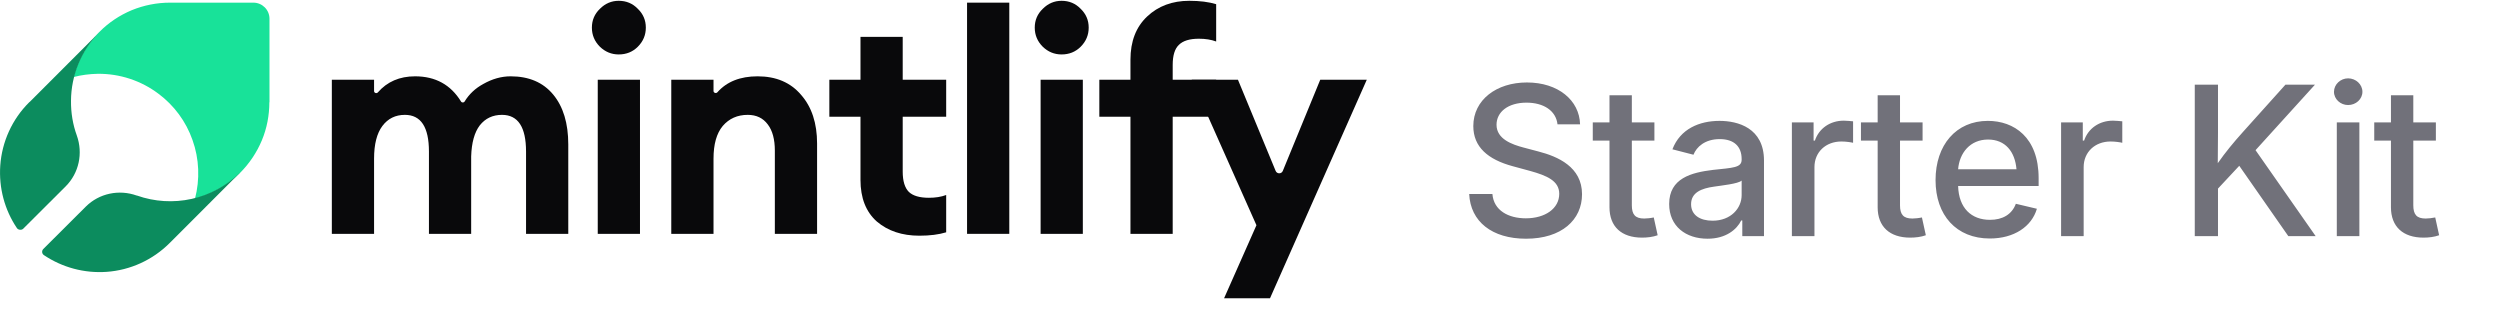
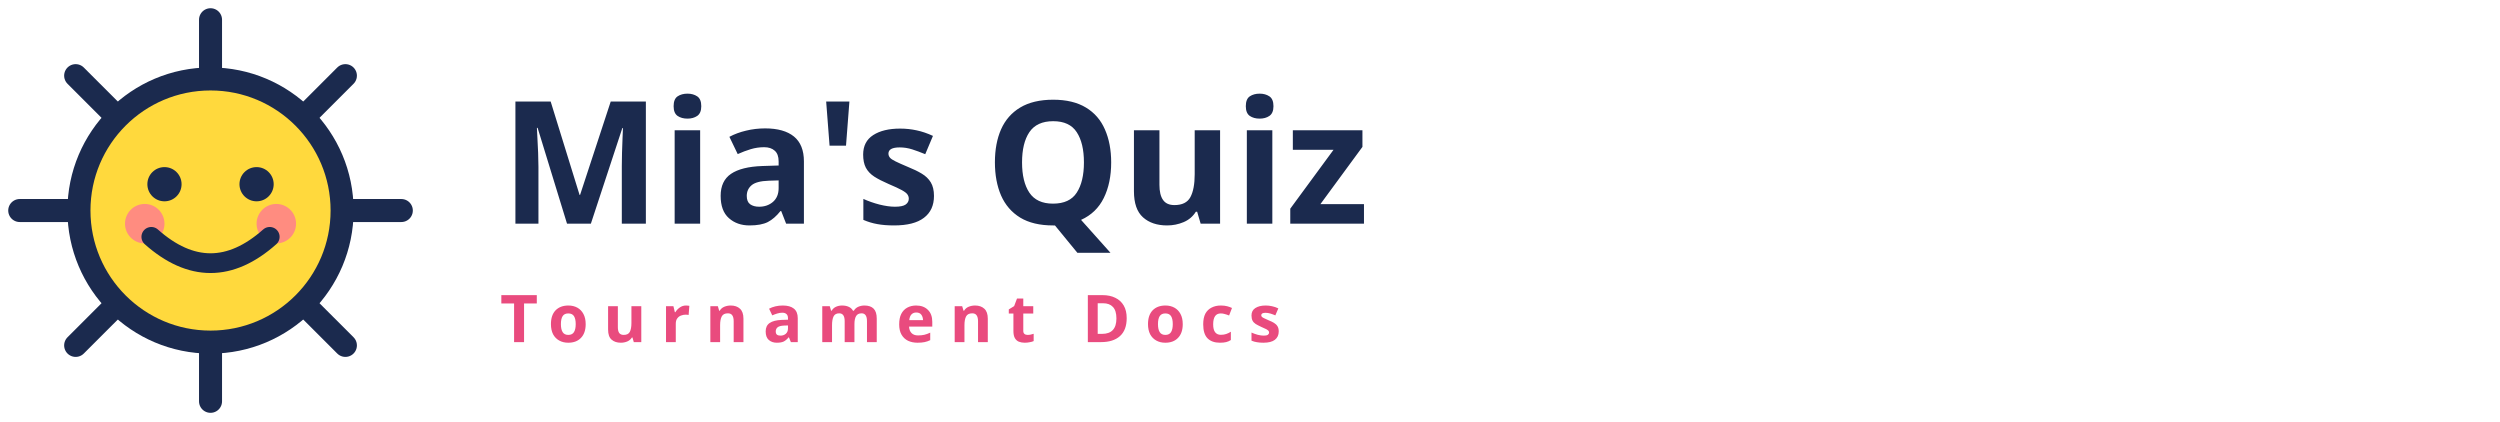
- <svg xmlns="http://www.w3.org/2000/svg" width="180" height="23" viewBox="0 0 180 23" fill="none">
-   <path d="M91.44 21.476H88.133L90.464 16.216L85.802 5.74H89.132L91.847 12.307C91.943 12.536 92.268 12.536 92.362 12.306L95.058 5.74H98.409L91.44 21.476Z" fill="#09090B" />
-   <path d="M81.393 16.837V8.403H79.152V5.74H81.393V4.297C81.393 2.98 81.792 1.944 82.592 1.19C83.391 0.435 84.404 0.058 85.633 0.058C86.387 0.058 87.031 0.139 87.564 0.302V2.988C87.208 2.854 86.794 2.788 86.32 2.788C85.655 2.788 85.174 2.936 84.878 3.232C84.582 3.513 84.434 3.994 84.434 4.674V5.74H87.564V8.403H84.434V16.837H81.393Z" fill="#09090B" />
-   <path d="M76.433 3.92C75.915 3.92 75.463 3.735 75.079 3.365C74.694 2.98 74.502 2.521 74.502 1.989C74.502 1.456 74.694 1.005 75.079 0.635C75.463 0.25 75.915 0.058 76.433 0.058C76.98 0.058 77.438 0.25 77.809 0.635C78.193 1.005 78.386 1.456 78.386 1.989C78.386 2.521 78.193 2.98 77.809 3.365C77.438 3.735 76.98 3.92 76.433 3.92ZM74.924 16.837V5.74H77.964V16.837H74.924Z" fill="#09090B" />
-   <path d="M69.628 16.837V0.191H72.669V16.837H69.628Z" fill="#09090B" />
-   <path d="M66.194 16.97C64.951 16.97 63.93 16.63 63.131 15.949C62.347 15.254 61.955 14.255 61.955 12.953V8.403H59.713V5.74H61.955V2.655H64.995V5.74H68.125V8.403H64.995V12.354C64.995 13.034 65.143 13.523 65.439 13.819C65.735 14.1 66.216 14.24 66.882 14.24C67.355 14.24 67.769 14.174 68.125 14.04V16.726C67.592 16.889 66.948 16.97 66.194 16.97Z" fill="#09090B" />
-   <path d="M48.332 16.837V5.74H51.373V6.551C51.373 6.688 51.559 6.748 51.65 6.646C52.328 5.879 53.293 5.495 54.546 5.495C55.878 5.495 56.921 5.939 57.676 6.827C58.445 7.7 58.83 8.869 58.83 10.334V16.837H55.789V10.844C55.789 10.03 55.619 9.402 55.279 8.958C54.939 8.499 54.458 8.27 53.836 8.27C53.096 8.27 52.497 8.536 52.038 9.069C51.594 9.601 51.373 10.386 51.373 11.421V16.837H48.332Z" fill="#09090B" />
-   <path d="M44.547 3.92C44.029 3.92 43.578 3.735 43.193 3.365C42.809 2.98 42.616 2.521 42.616 1.989C42.616 1.456 42.809 1.005 43.193 0.635C43.578 0.25 44.029 0.058 44.547 0.058C45.095 0.058 45.553 0.25 45.923 0.635C46.308 1.005 46.5 1.456 46.5 1.989C46.5 2.521 46.308 2.98 45.923 3.365C45.553 3.735 45.095 3.92 44.547 3.92ZM43.038 16.837V5.74H46.079V16.837H43.038Z" fill="#09090B" />
-   <path d="M37.875 16.837V10.911C37.875 9.15 37.298 8.27 36.144 8.27C35.478 8.27 34.945 8.521 34.546 9.024C34.161 9.527 33.954 10.275 33.924 11.266V16.837H30.884V10.911C30.884 9.15 30.306 8.27 29.152 8.27C28.472 8.27 27.932 8.536 27.532 9.069C27.133 9.601 26.933 10.386 26.933 11.421V16.837H23.892V5.74H26.933V6.559C26.933 6.695 27.116 6.755 27.206 6.652C27.878 5.881 28.771 5.495 29.885 5.495C31.349 5.495 32.452 6.1 33.193 7.309C33.252 7.404 33.395 7.403 33.454 7.307C33.774 6.78 34.219 6.361 34.79 6.05C35.441 5.68 36.099 5.495 36.765 5.495C38.082 5.495 39.103 5.932 39.828 6.805C40.553 7.678 40.916 8.876 40.916 10.4V16.837H37.875Z" fill="#09090B" />
-   <path d="M19.403 7.362V1.35C19.403 0.705 18.879 0.191 18.244 0.191H12.235C11.291 0.191 10.357 0.378 9.487 0.733C8.618 1.098 7.824 1.621 7.16 2.295L7.114 2.341C6.235 3.23 5.609 4.333 5.291 5.548C5.861 5.399 6.45 5.324 7.039 5.314C8.609 5.296 10.151 5.801 11.403 6.745C12.534 7.586 13.394 8.746 13.861 10.083C14.347 11.438 14.403 12.916 14.039 14.309C15.244 13.991 16.356 13.364 17.244 12.486L17.291 12.439C17.954 11.775 18.487 10.98 18.851 10.111C19.216 9.241 19.393 8.306 19.393 7.362H19.403Z" fill="#18E299" />
-   <path d="M5.112 7.26C5.121 5.416 5.857 3.646 7.151 2.324L2.151 7.326C2.133 7.344 2.114 7.354 2.095 7.372C0.876 8.583 0.14 10.204 0.019 11.918C-0.092 13.52 0.327 15.103 1.22 16.426C1.306 16.552 1.537 16.593 1.667 16.472L4.73 13.417C5.689 12.458 5.987 11.033 5.531 9.757C5.242 8.965 5.103 8.117 5.112 7.26Z" fill="#0C8C5E" />
-   <path d="M17.262 12.44C16.303 13.38 15.102 14.032 13.799 14.321C12.486 14.61 11.127 14.526 9.861 14.079C9.861 14.079 9.851 14.079 9.842 14.079C8.567 13.622 7.142 13.921 6.183 14.871L3.12 17.926C2.99 18.056 3.009 18.27 3.167 18.373C4.489 19.258 6.072 19.686 7.673 19.574C9.386 19.453 10.997 18.717 12.216 17.497L12.263 17.451L17.262 12.449V12.44Z" fill="#0C8C5E" />
-   <text x="105" y="17" font-family="Inter, ui-sans-serif, system-ui, -apple-system, sans-serif" font-size="15" font-weight="500" fill="#71717A" letter-spacing="-0.01em">Starter Kit</text>
+ <svg xmlns="http://www.w3.org/2000/svg" viewBox="0 0 380 64" width="380" height="64" role="img" aria-label="Mia's Quiz Tournament">
+   <style>
+     .wm { font-family: "Fredoka", "Quicksand", "Trebuchet MS", system-ui, sans-serif; font-weight: 700; fill: #1B2A4E; }
+     .wm-sub { font-family: "Fredoka", "Quicksand", "Trebuchet MS", system-ui, sans-serif; font-weight: 600; fill: #E94B7E; letter-spacing: 0.22em; text-transform: uppercase; }
+   </style>
+   <g transform="translate(0, 0)">
+     <g stroke="#1B2A4E" stroke-width="3.5" stroke-linecap="round" fill="none">
+       <line x1="32" y1="3" x2="32" y2="11" />
+       <line x1="32" y1="53" x2="32" y2="61" />
+       <line x1="3" y1="32" x2="11" y2="32" />
+       <line x1="53" y1="32" x2="61" y2="32" />
+       <line x1="11.5" y1="11.5" x2="17" y2="17" />
+       <line x1="47" y1="47" x2="52.5" y2="52.5" />
+       <line x1="11.5" y1="52.5" x2="17" y2="47" />
+       <line x1="47" y1="17" x2="52.5" y2="11.5" />
+     </g>
+     <circle cx="32" cy="32" r="20" fill="#FFD93D" stroke="#1B2A4E" stroke-width="3.5" />
+     <circle cx="22" cy="34" r="3" fill="#FF6B9D" opacity="0.7" />
+     <circle cx="42" cy="34" r="3" fill="#FF6B9D" opacity="0.7" />
+     <circle cx="25" cy="28" r="2.6" fill="#1B2A4E" />
+     <circle cx="39" cy="28" r="2.6" fill="#1B2A4E" />
+     <path d="M23 36 Q32 44 41 36" fill="none" stroke="#1B2A4E" stroke-width="3" stroke-linecap="round" />
+   </g>
+   <text x="76" y="34" class="wm" font-size="26">Mia's Quiz</text>
+   <text x="76" y="52" class="wm-sub" font-size="10">Tournament Docs</text>
</svg>
